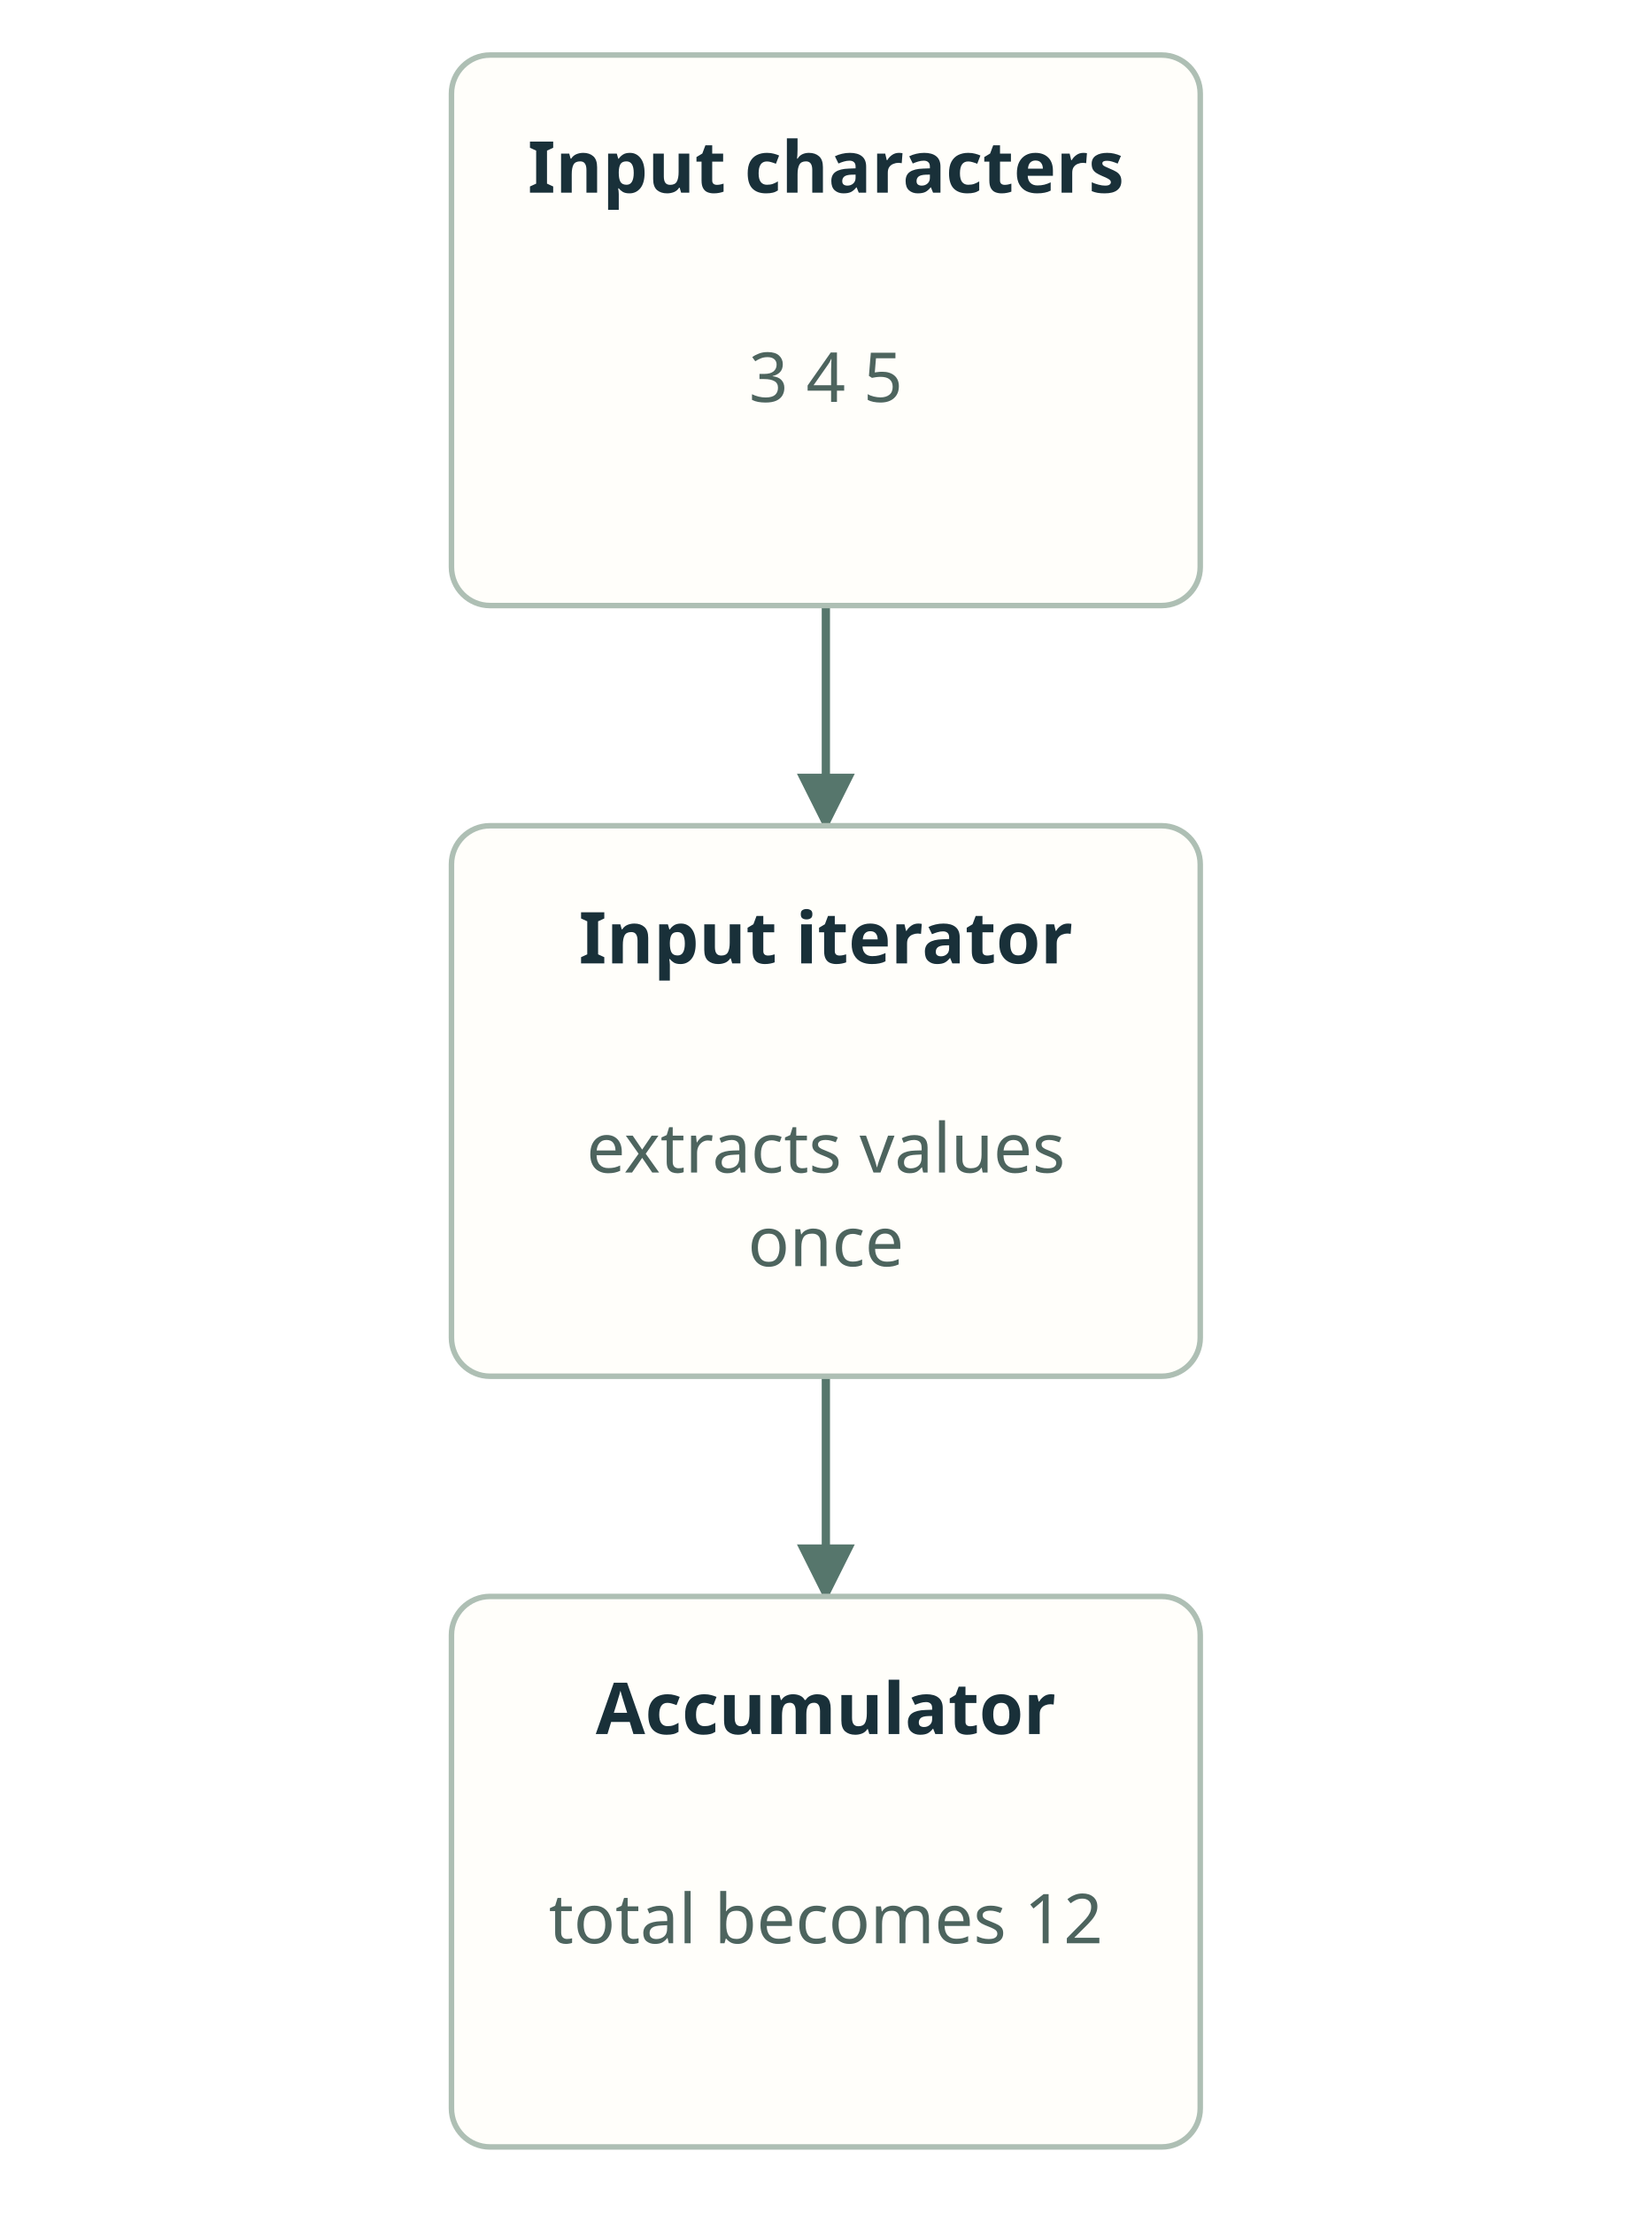
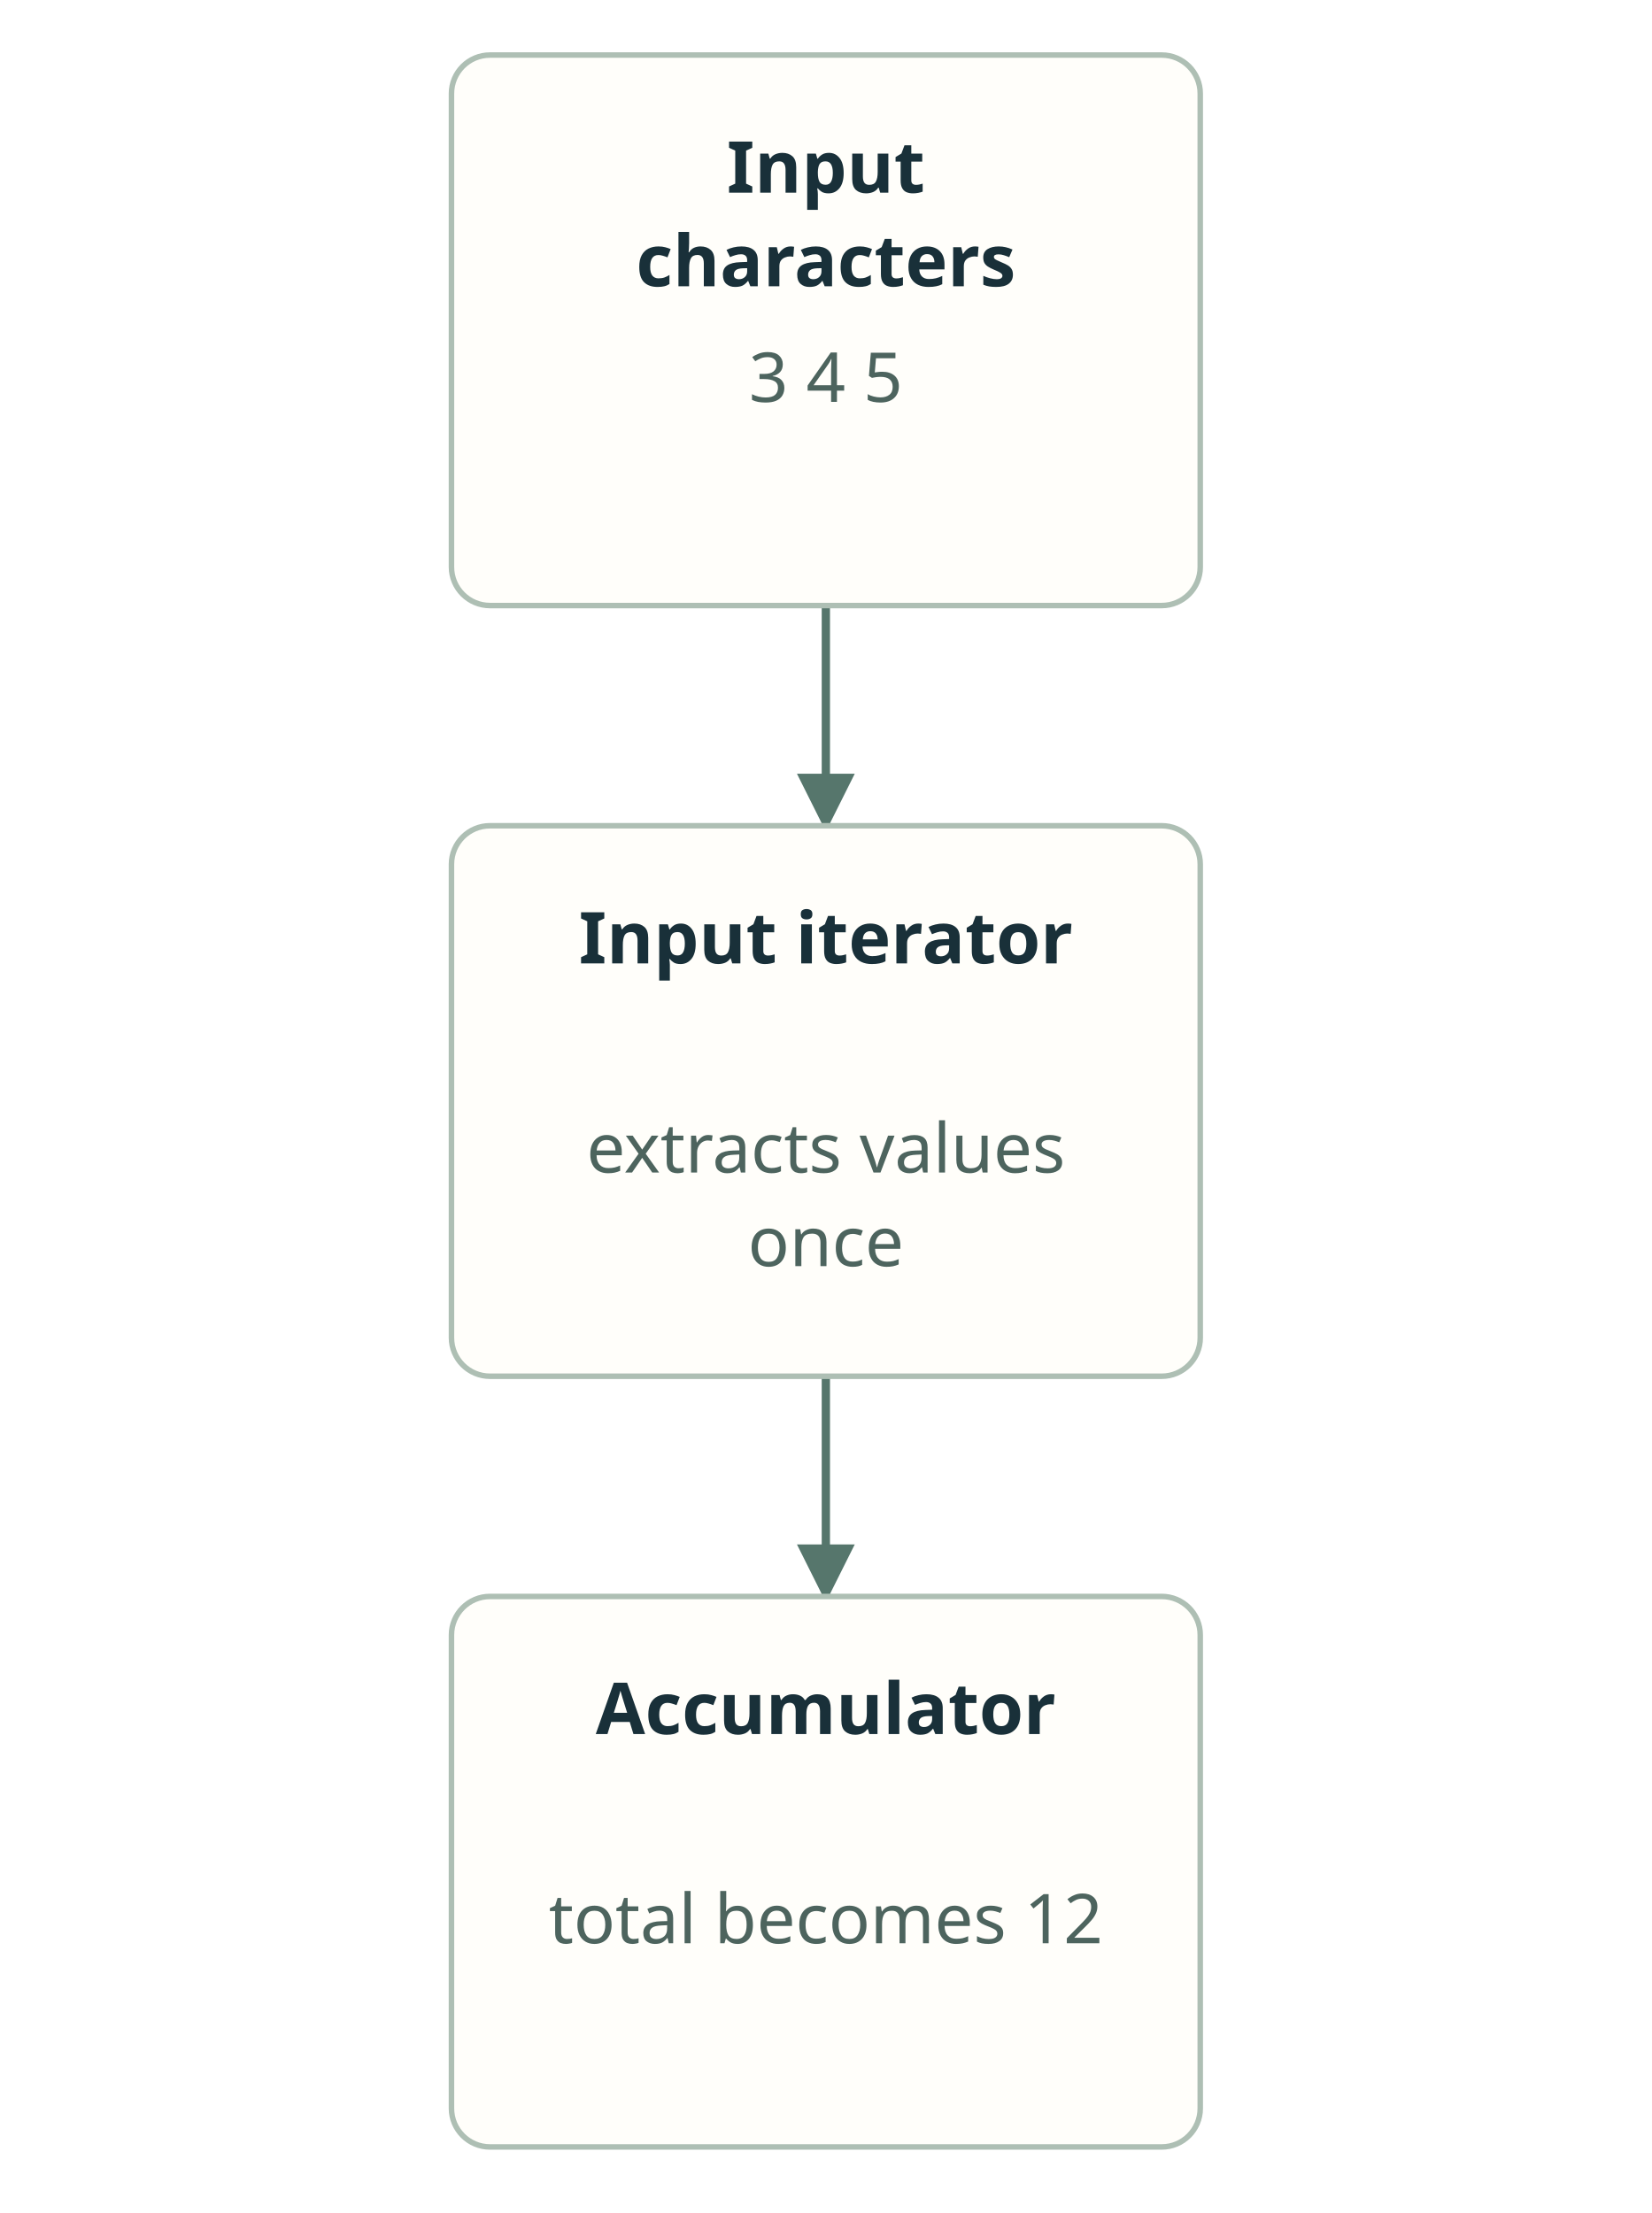
<svg xmlns="http://www.w3.org/2000/svg" class="concept-svg" viewBox="0 0 300 402" role="img" aria-labelledby="concept-lib-stream-iterators-title concept-lib-stream-iterators-desc">
  <defs>
    <marker id="concept-lib-stream-iterators-arrow" viewBox="0 0 10 10" refX="9" refY="5" markerWidth="7" markerHeight="7" orient="auto-start-reverse">
      <path d="M 0 0 L 10 5 L 0 10 z" fill="#56766c" />
    </marker>
  </defs>
  <path d="M 150 110 L 150 150" stroke="#56766c" stroke-width="1.5" marker-end="url(#concept-lib-stream-iterators-arrow)" fill="none" />
  <path d="M 150 250 L 150 290" stroke="#56766c" stroke-width="1.5" marker-end="url(#concept-lib-stream-iterators-arrow)" fill="none" />
  <g>
    <rect x="82" y="10" width="136" height="100" rx="7" fill="#fffefa" stroke="#aebfb4" />
-     <text x="150" y="35" text-anchor="middle" fill="#193039" font-family="system-ui,sans-serif" font-size="13" font-weight="650">Input characters</text>
+     <text x="150" y="35" text-anchor="middle" fill="#193039" font-family="system-ui,sans-serif" font-size="13" font-weight="650">Input</text>
+     <text x="150" y="52" text-anchor="middle" fill="#193039" font-family="system-ui,sans-serif" font-size="13" font-weight="650">characters</text>
    <text x="150" y="73" text-anchor="middle" fill="#4d645e" font-family="system-ui,sans-serif" font-size="12.5">3 4 5</text>
  </g>
  <g>
    <rect x="82" y="150" width="136" height="100" rx="7" fill="#fffefa" stroke="#aebfb4" />
    <text x="150" y="175" text-anchor="middle" fill="#193039" font-family="system-ui,sans-serif" font-size="13" font-weight="650">Input iterator</text>
    <text x="150" y="213" text-anchor="middle" fill="#4d645e" font-family="system-ui,sans-serif" font-size="12.5">extracts values</text>
    <text x="150" y="230" text-anchor="middle" fill="#4d645e" font-family="system-ui,sans-serif" font-size="12.5">once</text>
  </g>
  <g>
    <rect x="82" y="290" width="136" height="100" rx="7" fill="#fffefa" stroke="#aebfb4" />
    <text x="150" y="315" text-anchor="middle" fill="#193039" font-family="system-ui,sans-serif" font-size="13" font-weight="650">Accumulator</text>
    <text x="150" y="353" text-anchor="middle" fill="#4d645e" font-family="system-ui,sans-serif" font-size="12.5">total becomes 12</text>
  </g>
</svg>
